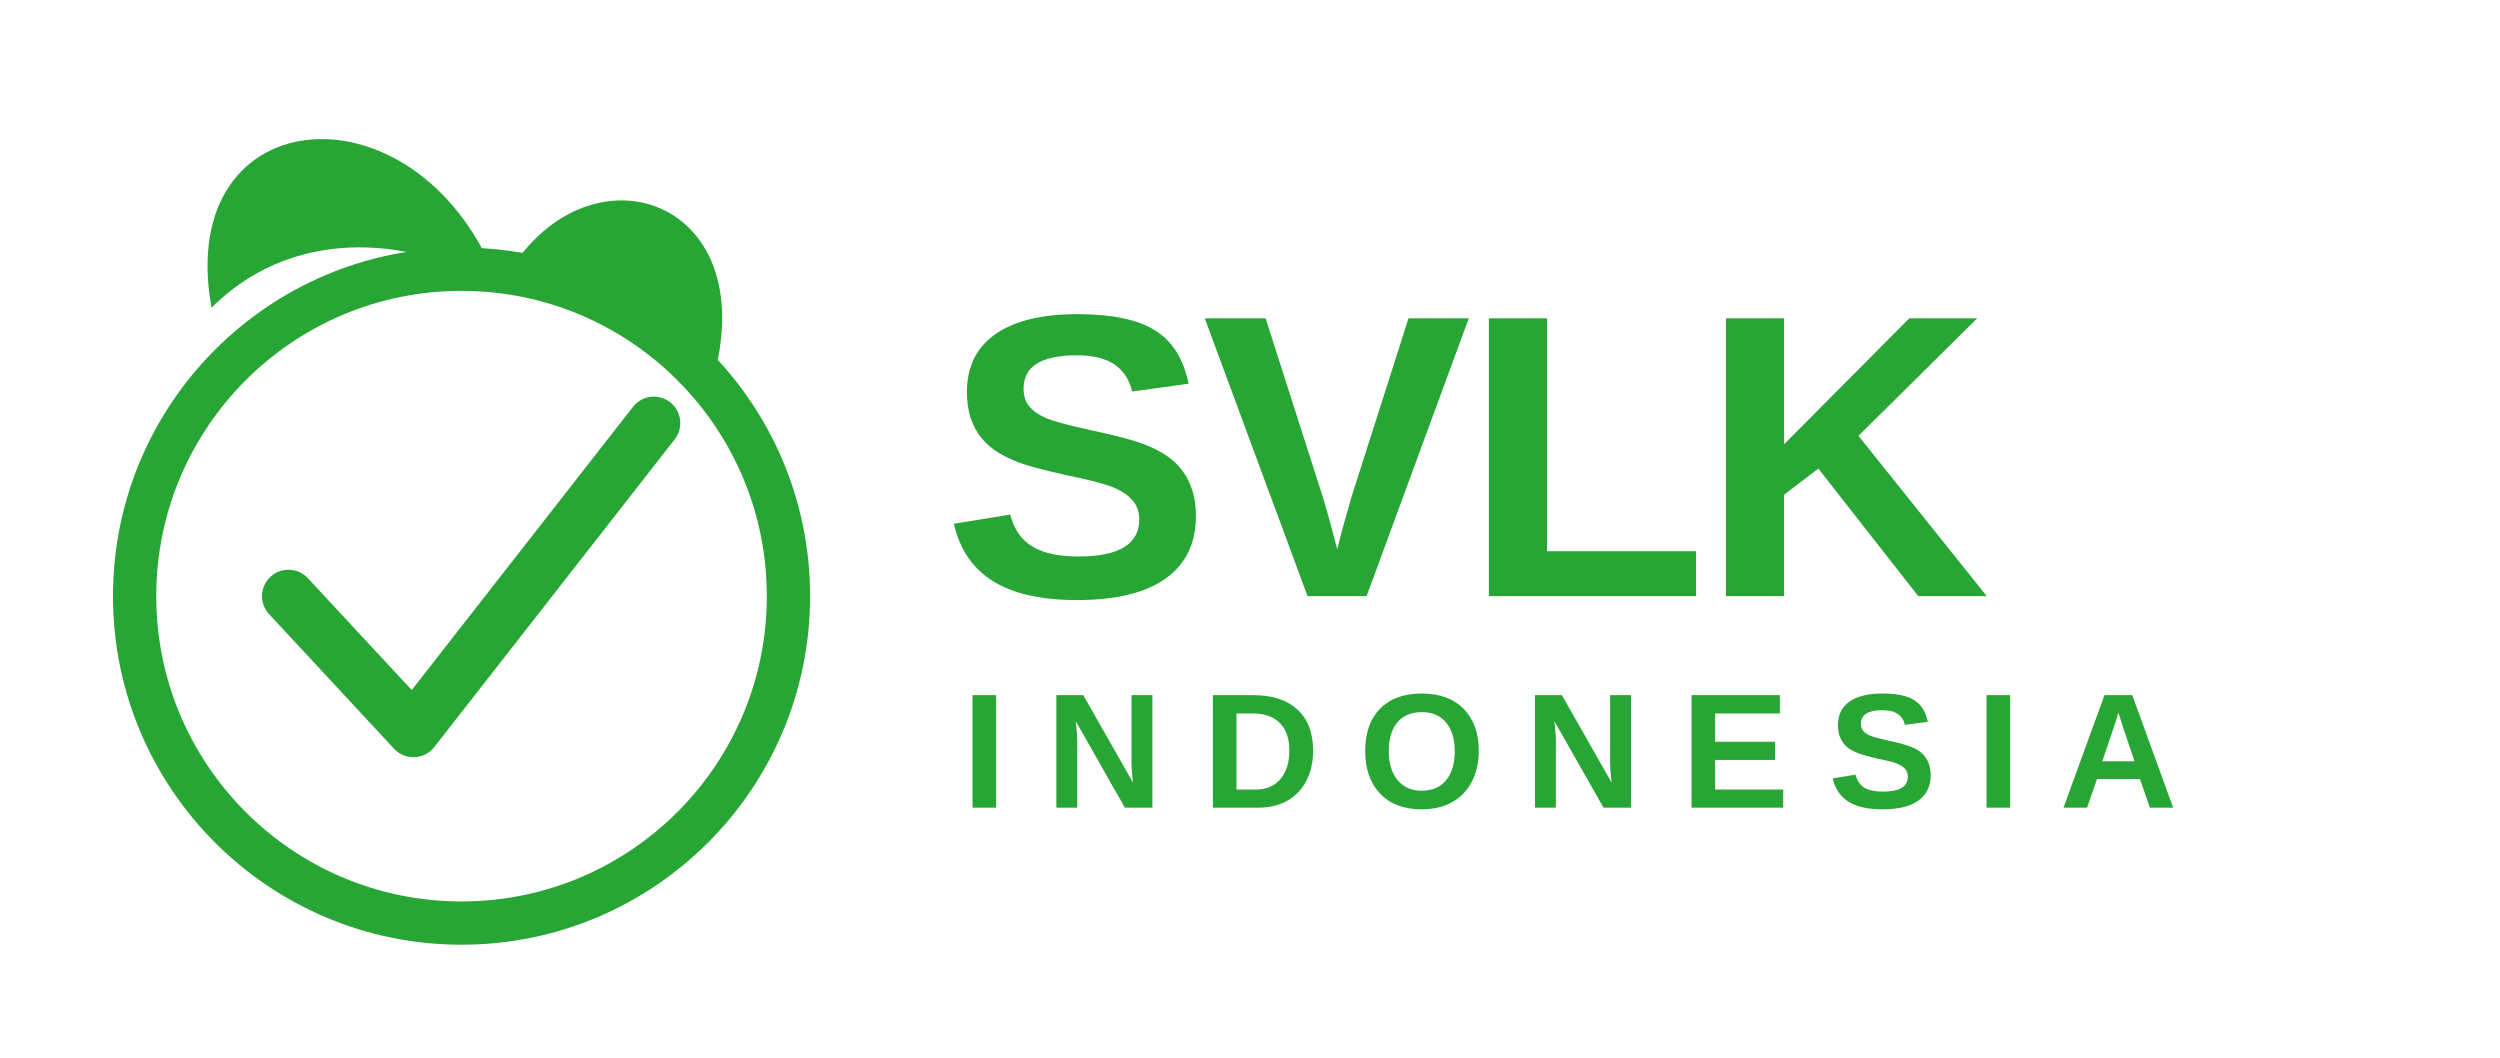
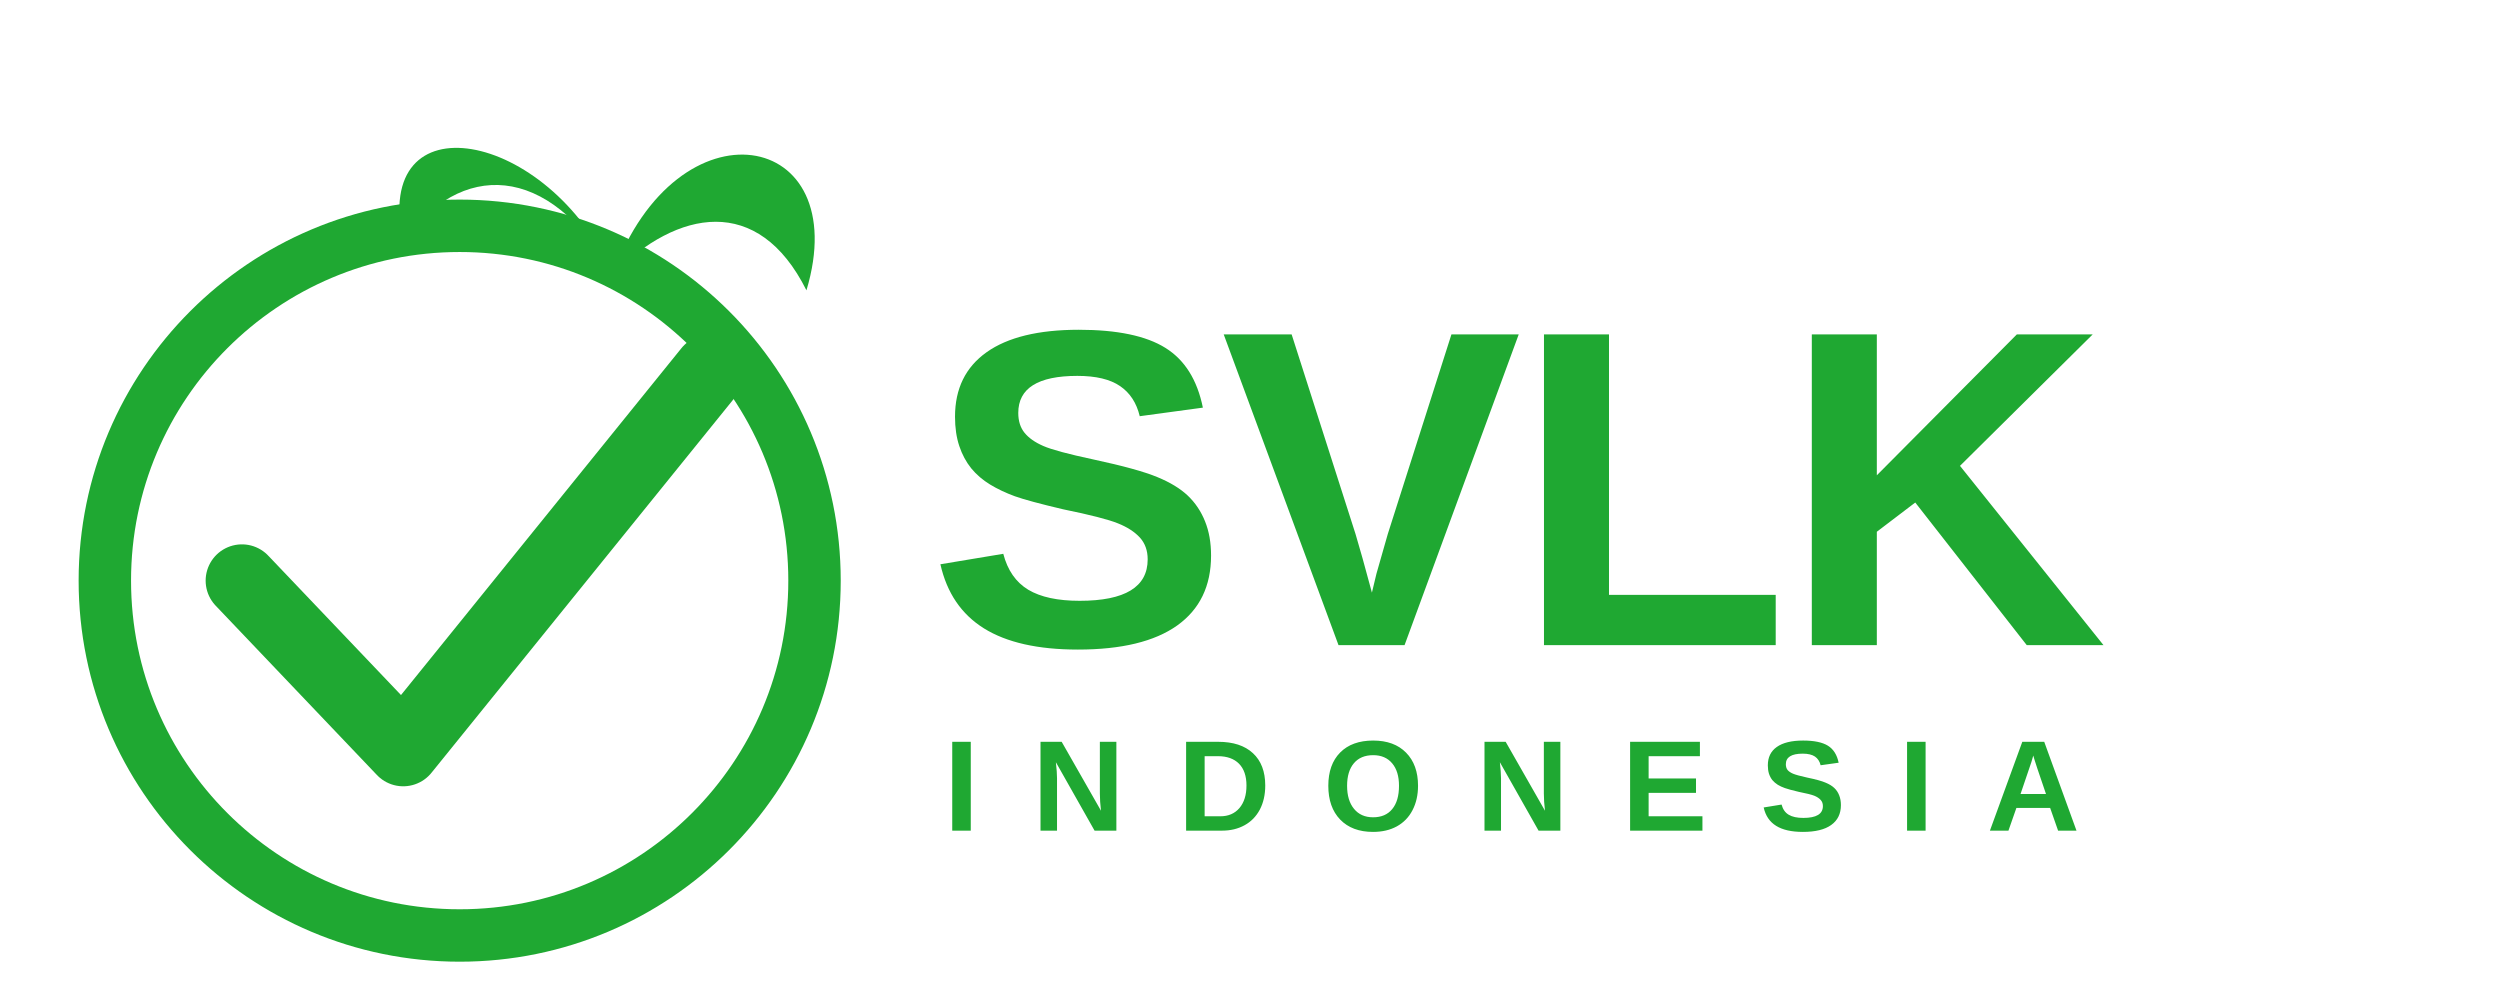
- <svg xmlns="http://www.w3.org/2000/svg" viewBox="0 0 260 110" fill="none">
-   <circle cx="48" cy="62" r="34" stroke="#27a535" stroke-width="4.5" />
-   <polyline points="30,62 43,76 68,44" stroke="#27a535" stroke-width="5.5" stroke-linecap="round" stroke-linejoin="round" />
-   <path d="M52,30 C44,8 18,10 22,32 C30,24 42,24 52,30Z" fill="#27a535" />
-   <path d="M52,30 C60,14 80,20 74,40 C66,32 58,28 52,30Z" fill="#27a535" />
-   <text x="98" y="62" font-family="Arial Black,Arial,sans-serif" font-weight="900" font-size="42" fill="#27a535" letter-spacing="-1">SVLK</text>
-   <text x="100" y="84" font-family="Arial,sans-serif" font-weight="700" font-size="17" fill="#27a535" letter-spacing="4">INDONESIA</text>
+ <svg xmlns="http://www.w3.org/2000/svg" viewBox="0 0 310 122" fill="none">
+   <circle cx="57" cy="72" r="44" stroke="#1fa832" stroke-width="6.5" fill="transparent" />
+   <polyline points="30,72 50,93 88,46" stroke="#1fa832" stroke-width="9" stroke-linecap="round" stroke-linejoin="round" />
+   <path d="M76,34 C68,16 46,12 50,30 C57,20 68,20 76,34Z" fill="#1fa832" />
+   <path d="M76,34 C84,12 106,16 100,36 C94,24 84,26 76,34Z" fill="#1fa832" />
+   <text x="115" y="80" font-family="'Arial Black',Impact,Arial,sans-serif" font-weight="900" font-size="56" fill="#1fa832" letter-spacing="-1">SVLK</text>
+   <text x="117" y="103" font-family="Arial,Helvetica,sans-serif" font-weight="700" font-size="16" fill="#1fa832" letter-spacing="6.5">INDONESIA</text>
</svg>
